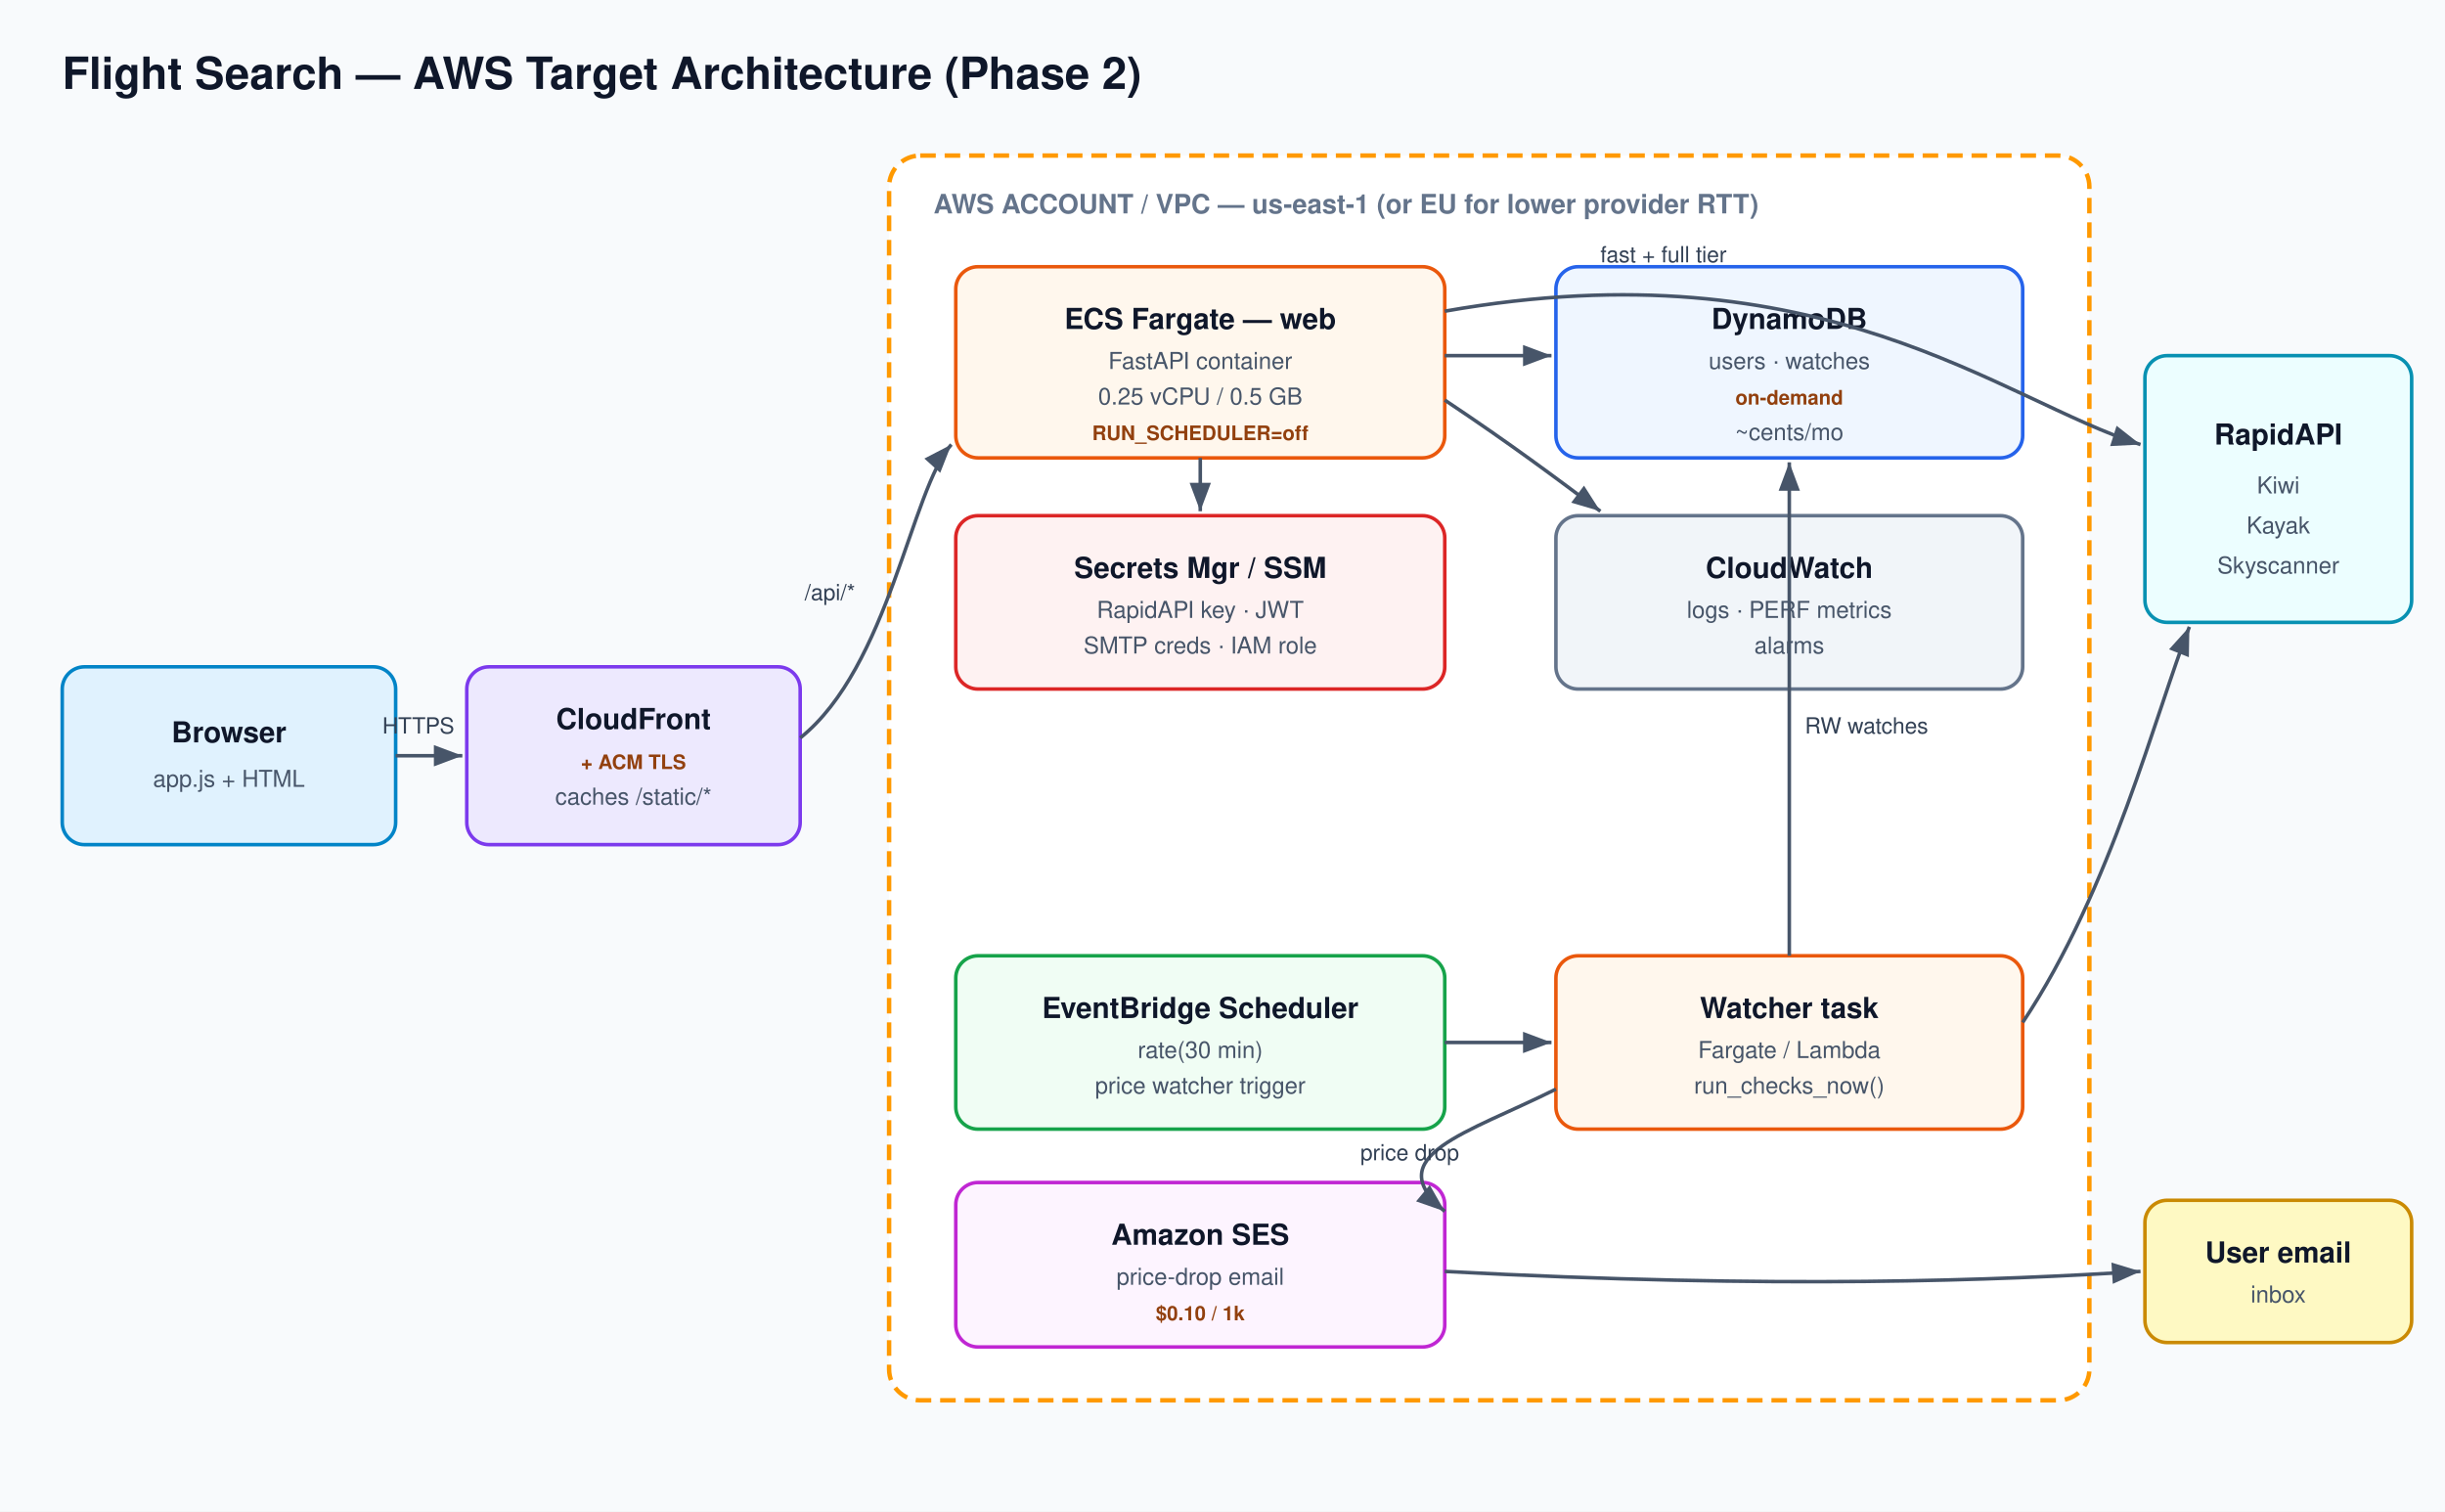
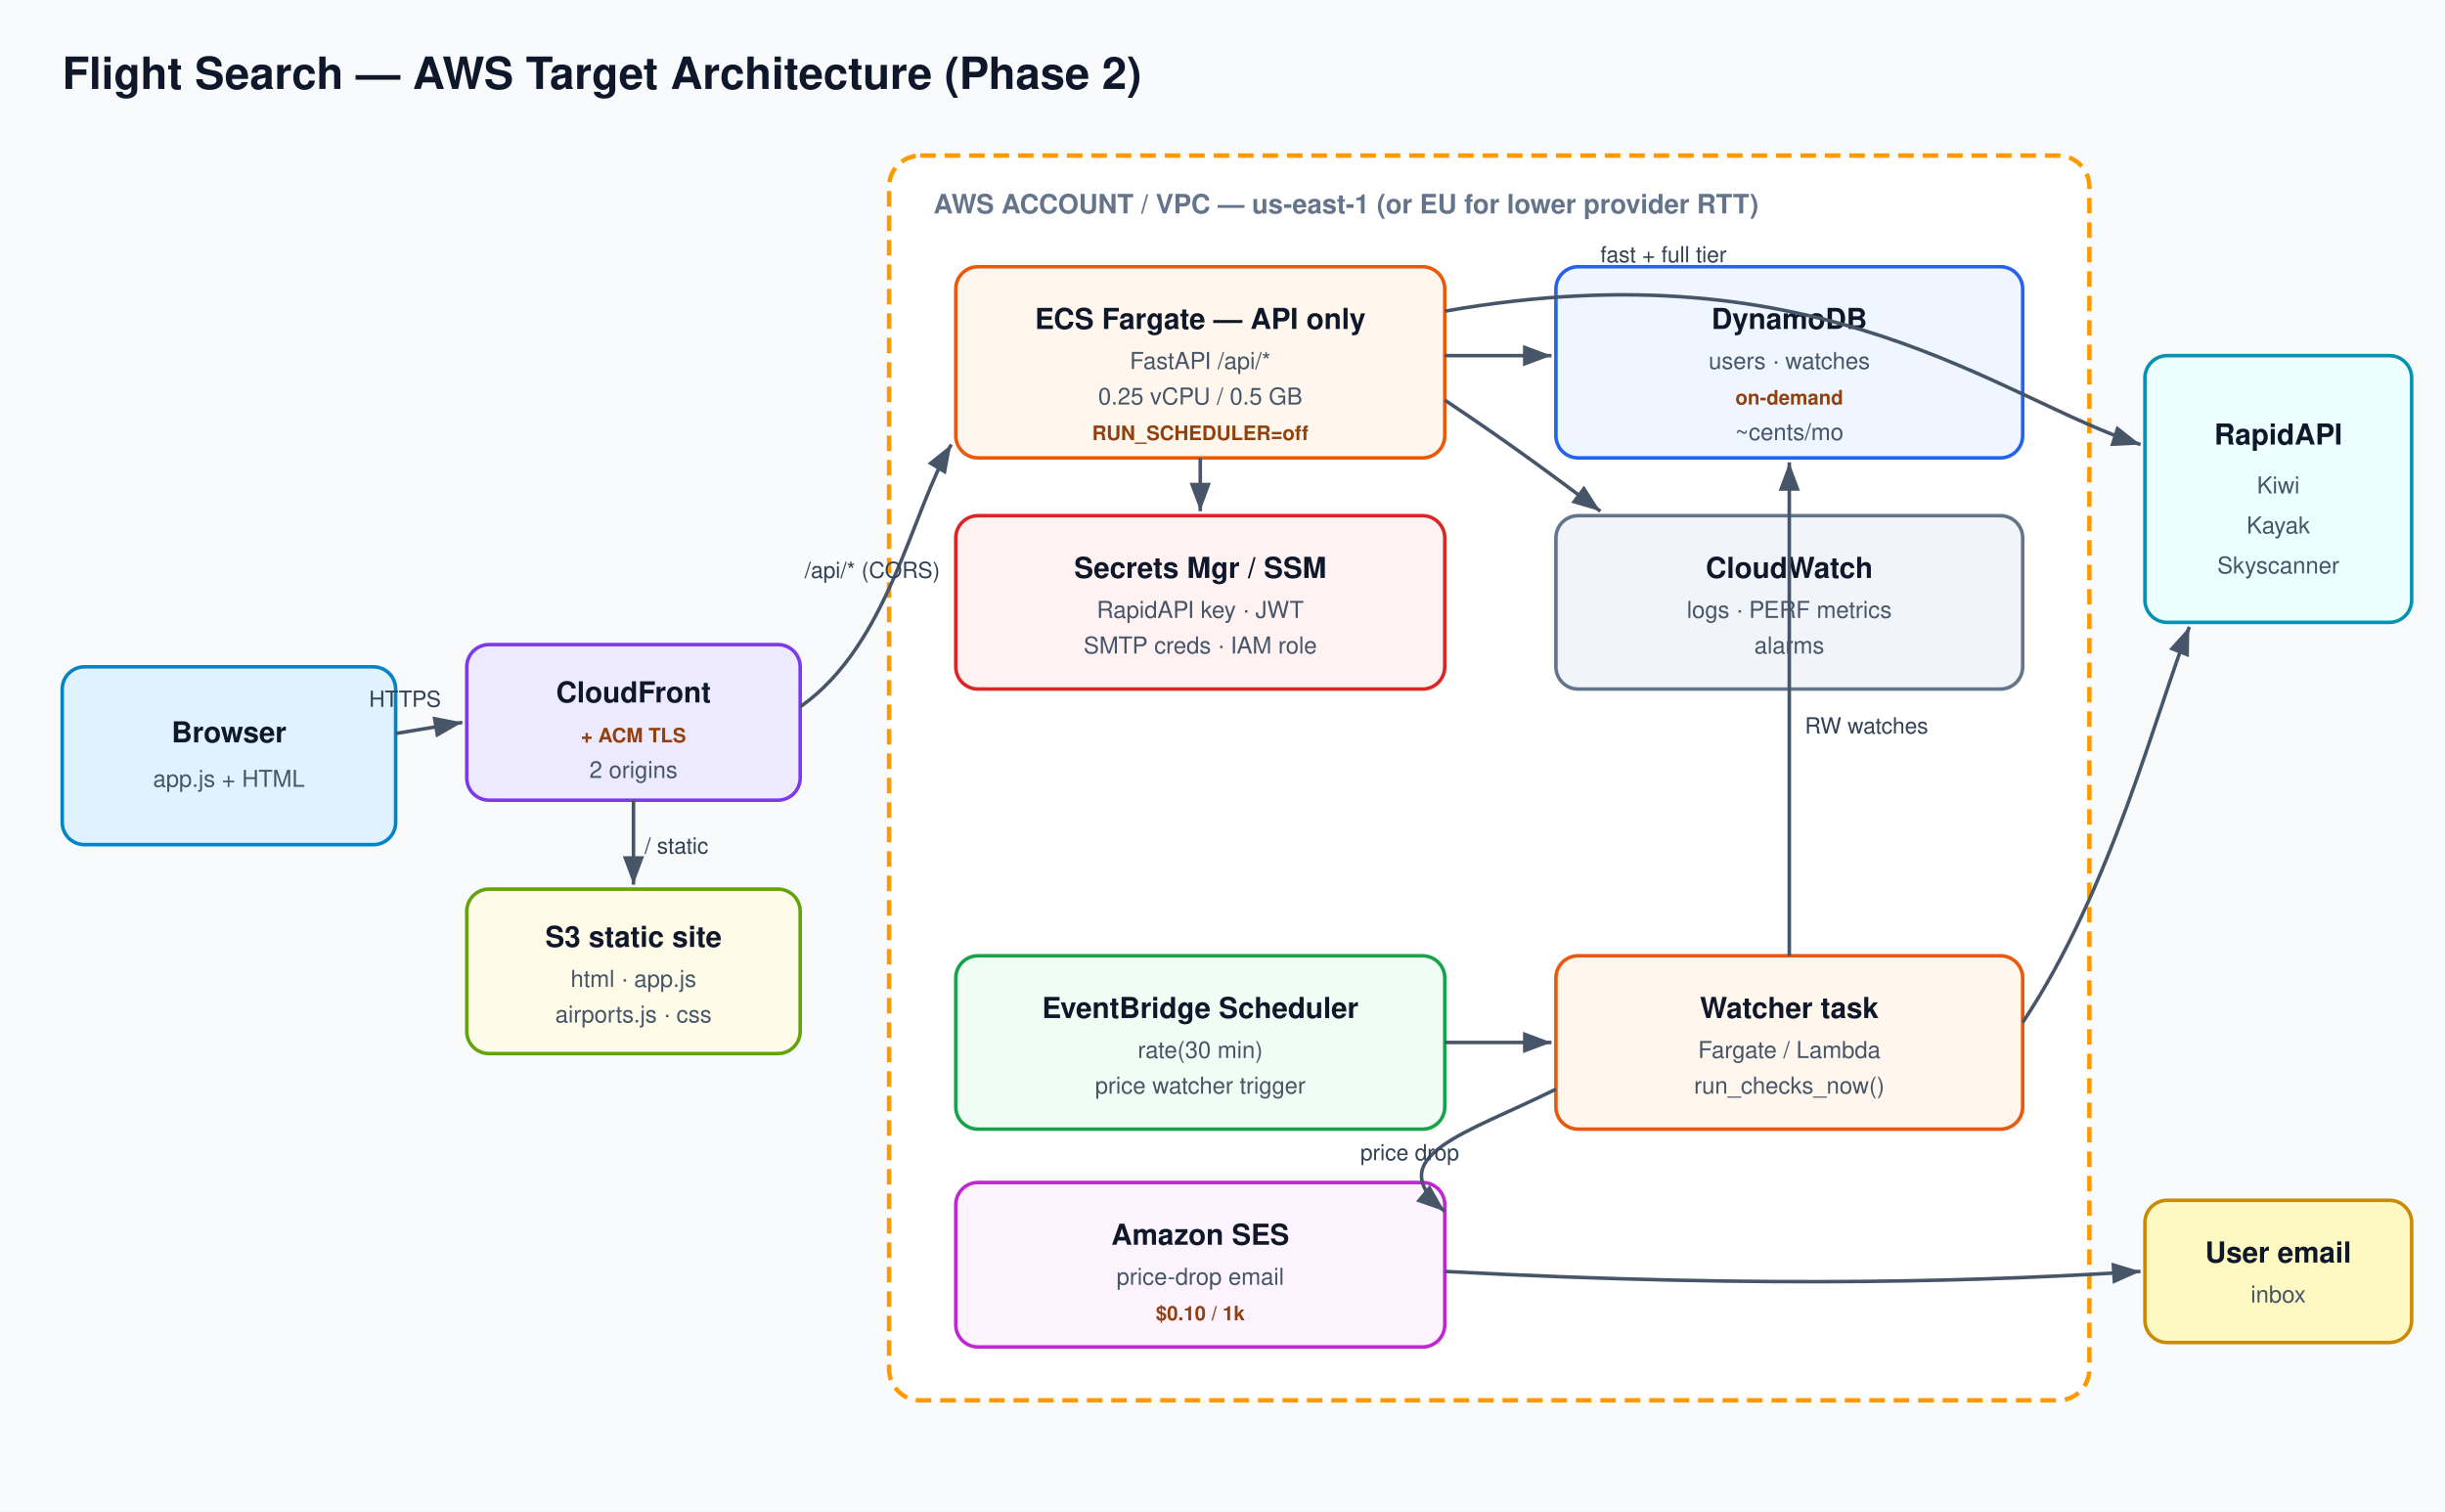
<svg xmlns="http://www.w3.org/2000/svg" width="1100" height="680" viewBox="0 0 1100 680" font-family="Segoe UI, Helvetica, Arial, sans-serif">
  <defs>
    <marker id="aws-arrow" markerWidth="10" markerHeight="10" refX="8" refY="3" orient="auto" markerUnits="strokeWidth">
      <path d="M0,0 L8,3 L0,6 Z" fill="#475569" />
    </marker>
    <style>
      .lbl{font-size:13px;fill:#0f172a;font-weight:600}
      .sub{font-size:10.5px;fill:#475569}
      .svc{font-size:9px;fill:#92400e;font-weight:700}
      .edge{stroke:#475569;stroke-width:1.6;fill:none;marker-end:url(#aws-arrow)}
      .edgelbl{font-size:10px;fill:#334155}
      .title{font-size:20px;fill:#0f172a;font-weight:700}
      .grp{font-size:12px;fill:#64748b;font-weight:700}
    </style>
  </defs>
  <rect width="1100" height="680" fill="#f8fafc" />
  <text x="28" y="40" class="title">Flight Search — AWS Target Architecture (Phase 2)</text>
  <rect x="28" y="300" width="150" height="80" rx="10" fill="#e0f2fe" stroke="#0284c7" stroke-width="1.6" />
  <text x="103" y="334" text-anchor="middle" class="lbl">Browser</text>
  <text x="103" y="354" text-anchor="middle" class="sub">app.js + HTML</text>
-   <rect x="210" y="300" width="150" height="80" rx="10" fill="#ede9fe" stroke="#7c3aed" stroke-width="1.6" />
-   <text x="285" y="328" text-anchor="middle" class="lbl">CloudFront</text>
-   <text x="285" y="346" text-anchor="middle" class="svc">+ ACM TLS</text>
-   <text x="285" y="362" text-anchor="middle" class="sub">caches /static/*</text>
+   <rect x="210" y="290" width="150" height="70" rx="10" fill="#ede9fe" stroke="#7c3aed" stroke-width="1.6" />
+   <text x="285" y="316" text-anchor="middle" class="lbl">CloudFront</text>
+   <text x="285" y="334" text-anchor="middle" class="svc">+ ACM TLS</text>
+   <text x="285" y="350" text-anchor="middle" class="sub">2 origins</text>
+   <rect x="210" y="400" width="150" height="74" rx="10" fill="#fefce8" stroke="#65a30d" stroke-width="1.6" />
+   <text x="285" y="426" text-anchor="middle" class="lbl">S3 static site</text>
+   <text x="285" y="444" text-anchor="middle" class="sub">html · app.js</text>
+   <text x="285" y="460" text-anchor="middle" class="sub">airports.js · css</text>
  <rect x="400" y="70" width="540" height="560" rx="14" fill="#ffffff" stroke="#ff9900" stroke-width="2" stroke-dasharray="7 4" />
  <text x="420" y="96" class="grp" fill="#b45309">AWS ACCOUNT / VPC — us-east-1 (or EU for lower provider RTT)</text>
  <rect x="430" y="120" width="220" height="86" rx="10" fill="#fff7ed" stroke="#ea580c" stroke-width="1.6" />
-   <text x="540" y="148" text-anchor="middle" class="lbl">ECS Fargate — web</text>
-   <text x="540" y="166" text-anchor="middle" class="sub">FastAPI container</text>
+   <text x="540" y="148" text-anchor="middle" class="lbl">ECS Fargate — API only</text>
+   <text x="540" y="166" text-anchor="middle" class="sub">FastAPI /api/*</text>
  <text x="540" y="182" text-anchor="middle" class="sub">0.25 vCPU / 0.5 GB</text>
  <text x="540" y="198" text-anchor="middle" class="svc">RUN_SCHEDULER=off</text>
  <rect x="700" y="120" width="210" height="86" rx="10" fill="#eff6ff" stroke="#2563eb" stroke-width="1.6" />
  <text x="805" y="148" text-anchor="middle" class="lbl">DynamoDB</text>
  <text x="805" y="166" text-anchor="middle" class="sub">users · watches</text>
  <text x="805" y="182" text-anchor="middle" class="svc">on-demand</text>
  <text x="805" y="198" text-anchor="middle" class="sub">~cents/mo</text>
  <rect x="430" y="232" width="220" height="78" rx="10" fill="#fef2f2" stroke="#dc2626" stroke-width="1.6" />
  <text x="540" y="260" text-anchor="middle" class="lbl">Secrets Mgr / SSM</text>
  <text x="540" y="278" text-anchor="middle" class="sub">RapidAPI key · JWT</text>
  <text x="540" y="294" text-anchor="middle" class="sub">SMTP creds · IAM role</text>
  <rect x="700" y="232" width="210" height="78" rx="10" fill="#f1f5f9" stroke="#64748b" stroke-width="1.6" />
  <text x="805" y="260" text-anchor="middle" class="lbl">CloudWatch</text>
  <text x="805" y="278" text-anchor="middle" class="sub">logs · PERF metrics</text>
  <text x="805" y="294" text-anchor="middle" class="sub">alarms</text>
  <rect x="430" y="430" width="220" height="78" rx="10" fill="#f0fdf4" stroke="#16a34a" stroke-width="1.6" />
  <text x="540" y="458" text-anchor="middle" class="lbl">EventBridge Scheduler</text>
  <text x="540" y="476" text-anchor="middle" class="sub">rate(30 min)</text>
  <text x="540" y="492" text-anchor="middle" class="sub">price watcher trigger</text>
  <rect x="700" y="430" width="210" height="78" rx="10" fill="#fff7ed" stroke="#ea580c" stroke-width="1.6" />
  <text x="805" y="458" text-anchor="middle" class="lbl">Watcher task</text>
  <text x="805" y="476" text-anchor="middle" class="sub">Fargate / Lambda</text>
  <text x="805" y="492" text-anchor="middle" class="sub">run_checks_now()</text>
  <rect x="430" y="532" width="220" height="74" rx="10" fill="#fdf4ff" stroke="#c026d3" stroke-width="1.6" />
  <text x="540" y="560" text-anchor="middle" class="lbl">Amazon SES</text>
  <text x="540" y="578" text-anchor="middle" class="sub">price-drop email</text>
  <text x="540" y="594" text-anchor="middle" class="svc">$0.10 / 1k</text>
  <rect x="965" y="160" width="120" height="120" rx="10" fill="#ecfeff" stroke="#0891b2" stroke-width="1.6" />
  <text x="1025" y="200" text-anchor="middle" class="lbl">RapidAPI</text>
  <text x="1025" y="222" text-anchor="middle" class="sub">Kiwi</text>
  <text x="1025" y="240" text-anchor="middle" class="sub">Kayak</text>
  <text x="1025" y="258" text-anchor="middle" class="sub">Skyscanner</text>
  <rect x="965" y="540" width="120" height="64" rx="10" fill="#fef9c3" stroke="#ca8a04" stroke-width="1.6" />
  <text x="1025" y="568" text-anchor="middle" class="lbl">User email</text>
  <text x="1025" y="586" text-anchor="middle" class="sub">inbox</text>
-   <path class="edge" d="M178,340 L208,340" />
-   <text x="172" y="330" class="edgelbl">HTTPS</text>
-   <path class="edge" d="M360,332 C400,300 410,220 428,200" />
-   <text x="362" y="270" class="edgelbl">/api/*</text>
+   <path class="edge" d="M178,330 L208,325" />
+   <text x="166" y="318" class="edgelbl">HTTPS</text>
+   <path class="edge" d="M285,360 L285,398" />
+   <text x="290" y="384" class="edgelbl">/ static</text>
+   <path class="edge" d="M360,318 C400,290 410,230 428,200" />
+   <text x="362" y="260" class="edgelbl">/api/* (CORS)</text>
  <path class="edge" d="M650,160 L698,160" />
  <path class="edge" d="M540,206 L540,230" />
  <path class="edge" d="M650,180 C680,200 700,215 720,230" />
  <path class="edge" d="M650,140 C820,110 900,180 963,200" />
  <text x="720" y="118" class="edgelbl">fast + full tier</text>
  <path class="edge" d="M650,469 L698,469" />
  <path class="edge" d="M805,430 L805,208" />
  <text x="812" y="330" class="edgelbl">RW watches</text>
  <path class="edge" d="M910,460 C950,400 970,320 985,282" />
  <path class="edge" d="M700,490 C660,510 620,520 650,545" />
  <text x="612" y="522" class="edgelbl">price drop</text>
  <path class="edge" d="M650,572 C800,580 900,576 963,572" />
</svg>
